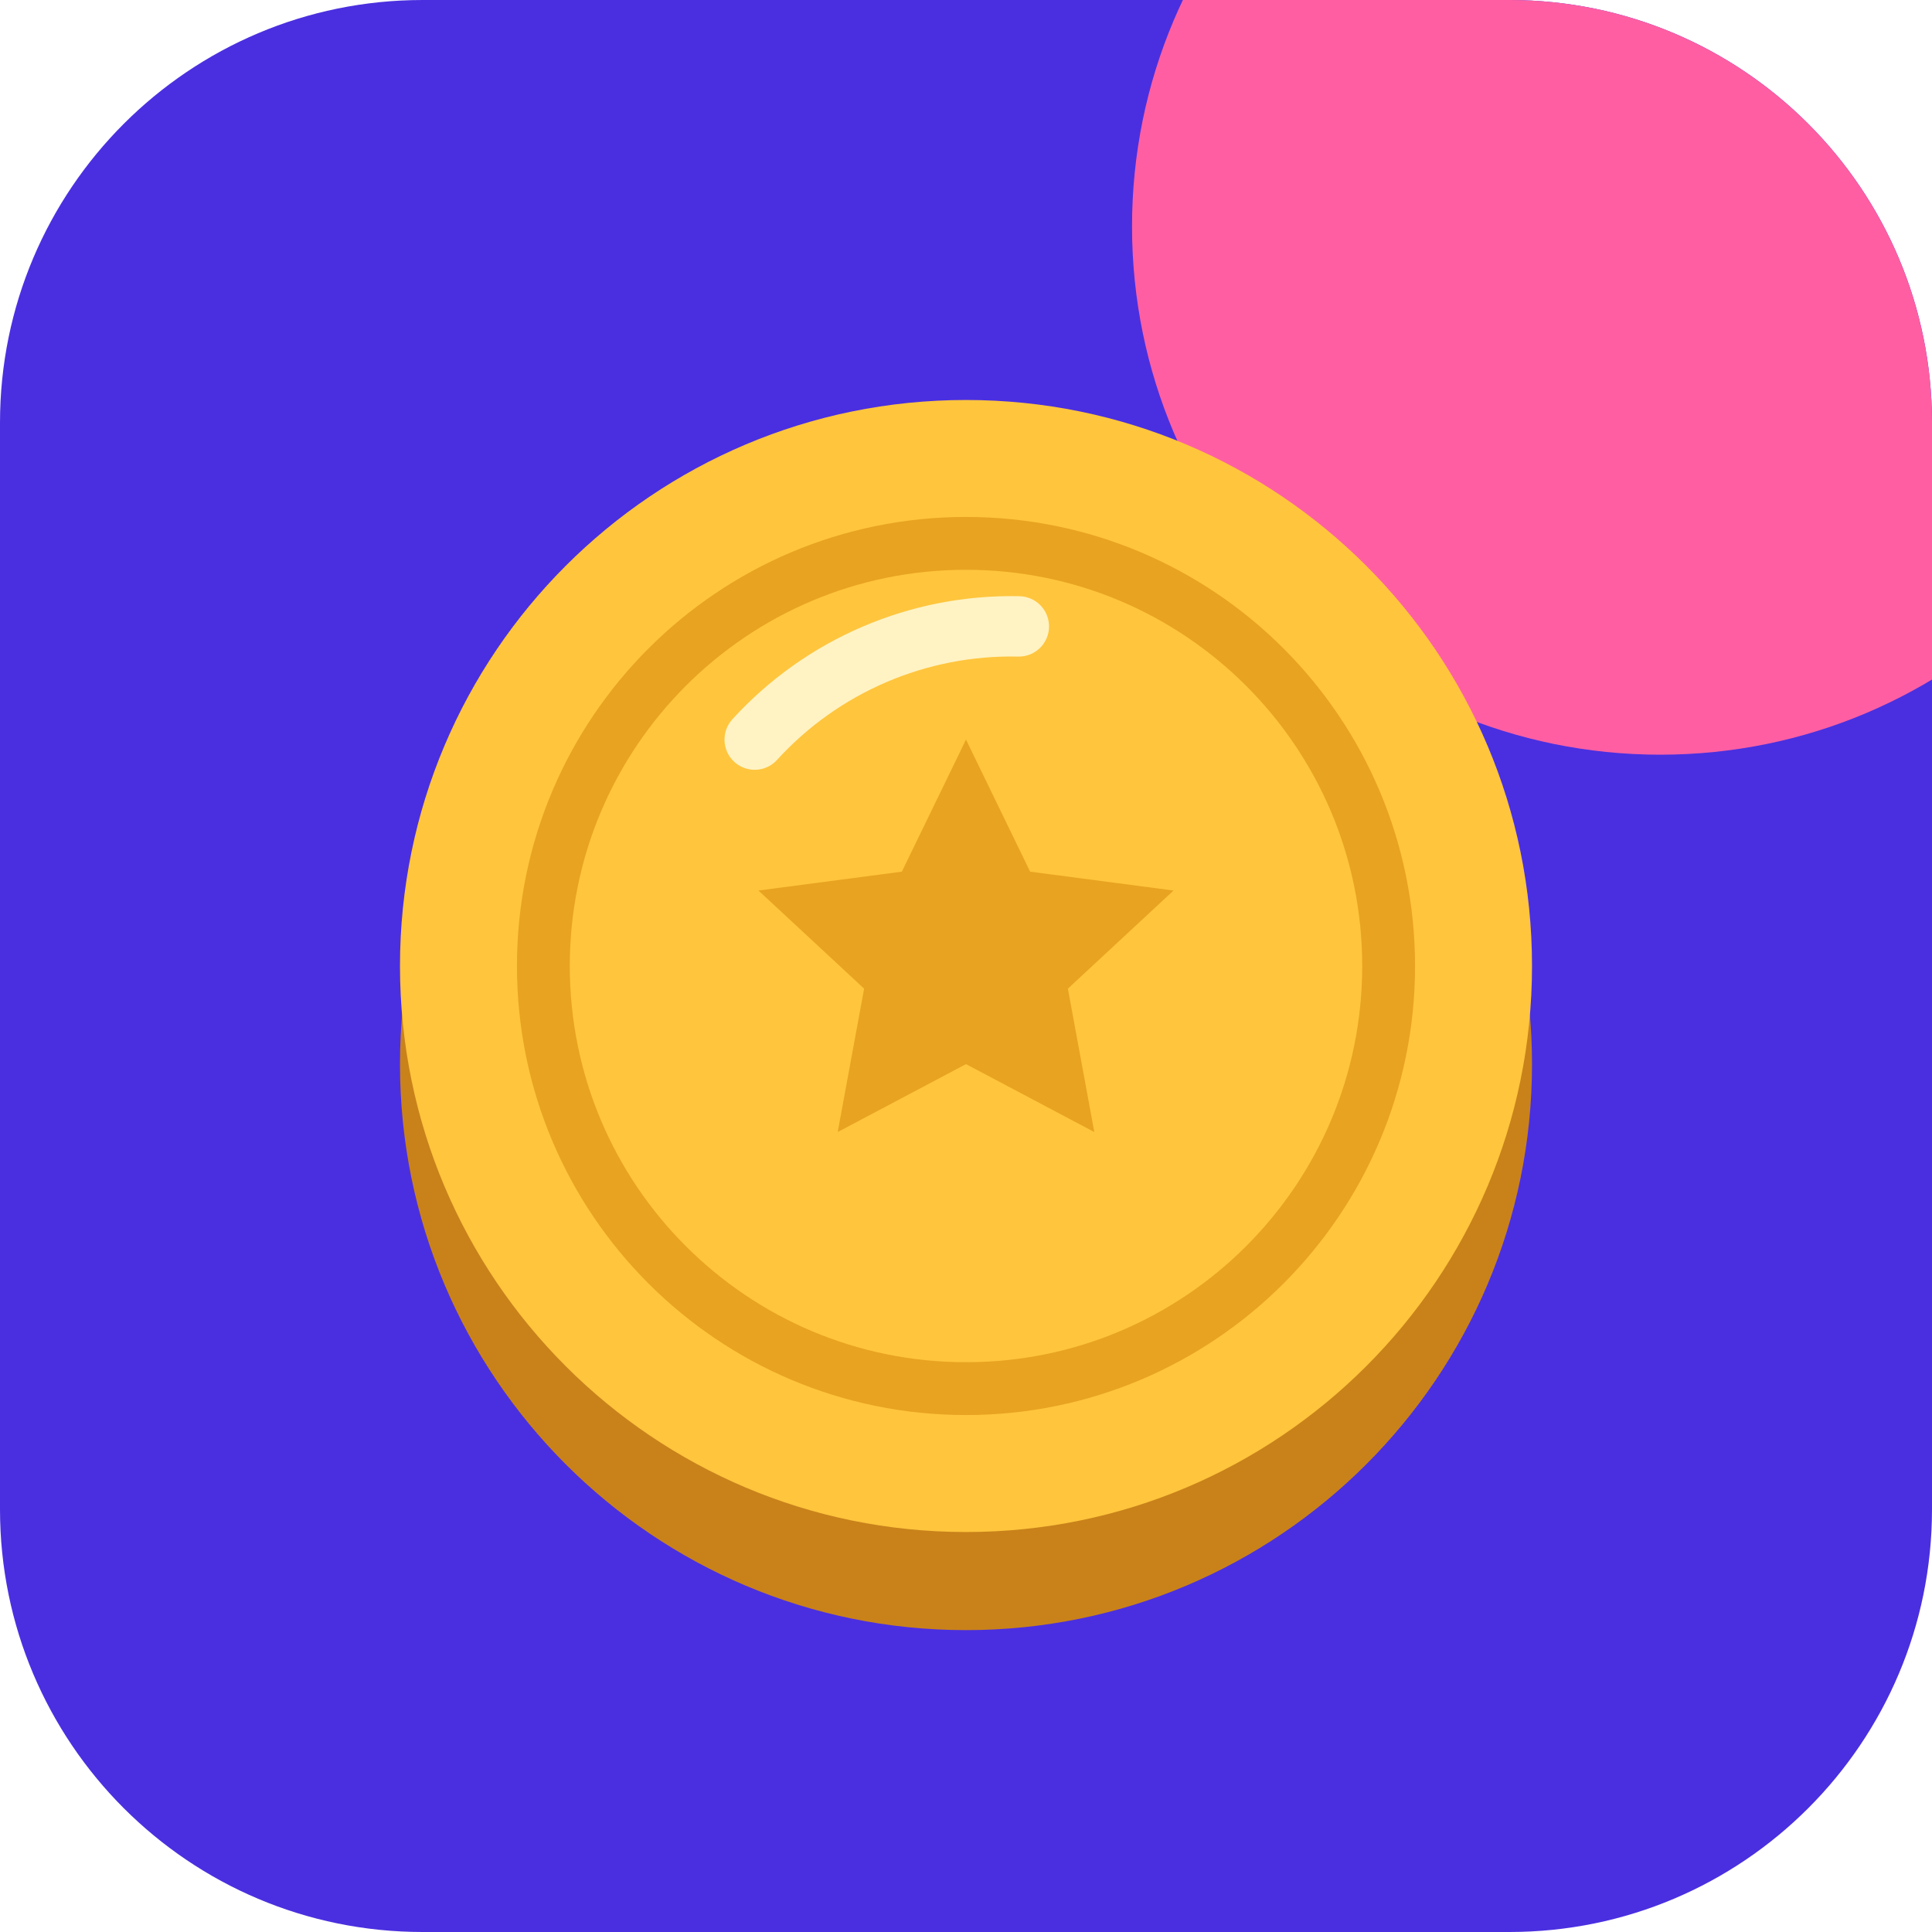
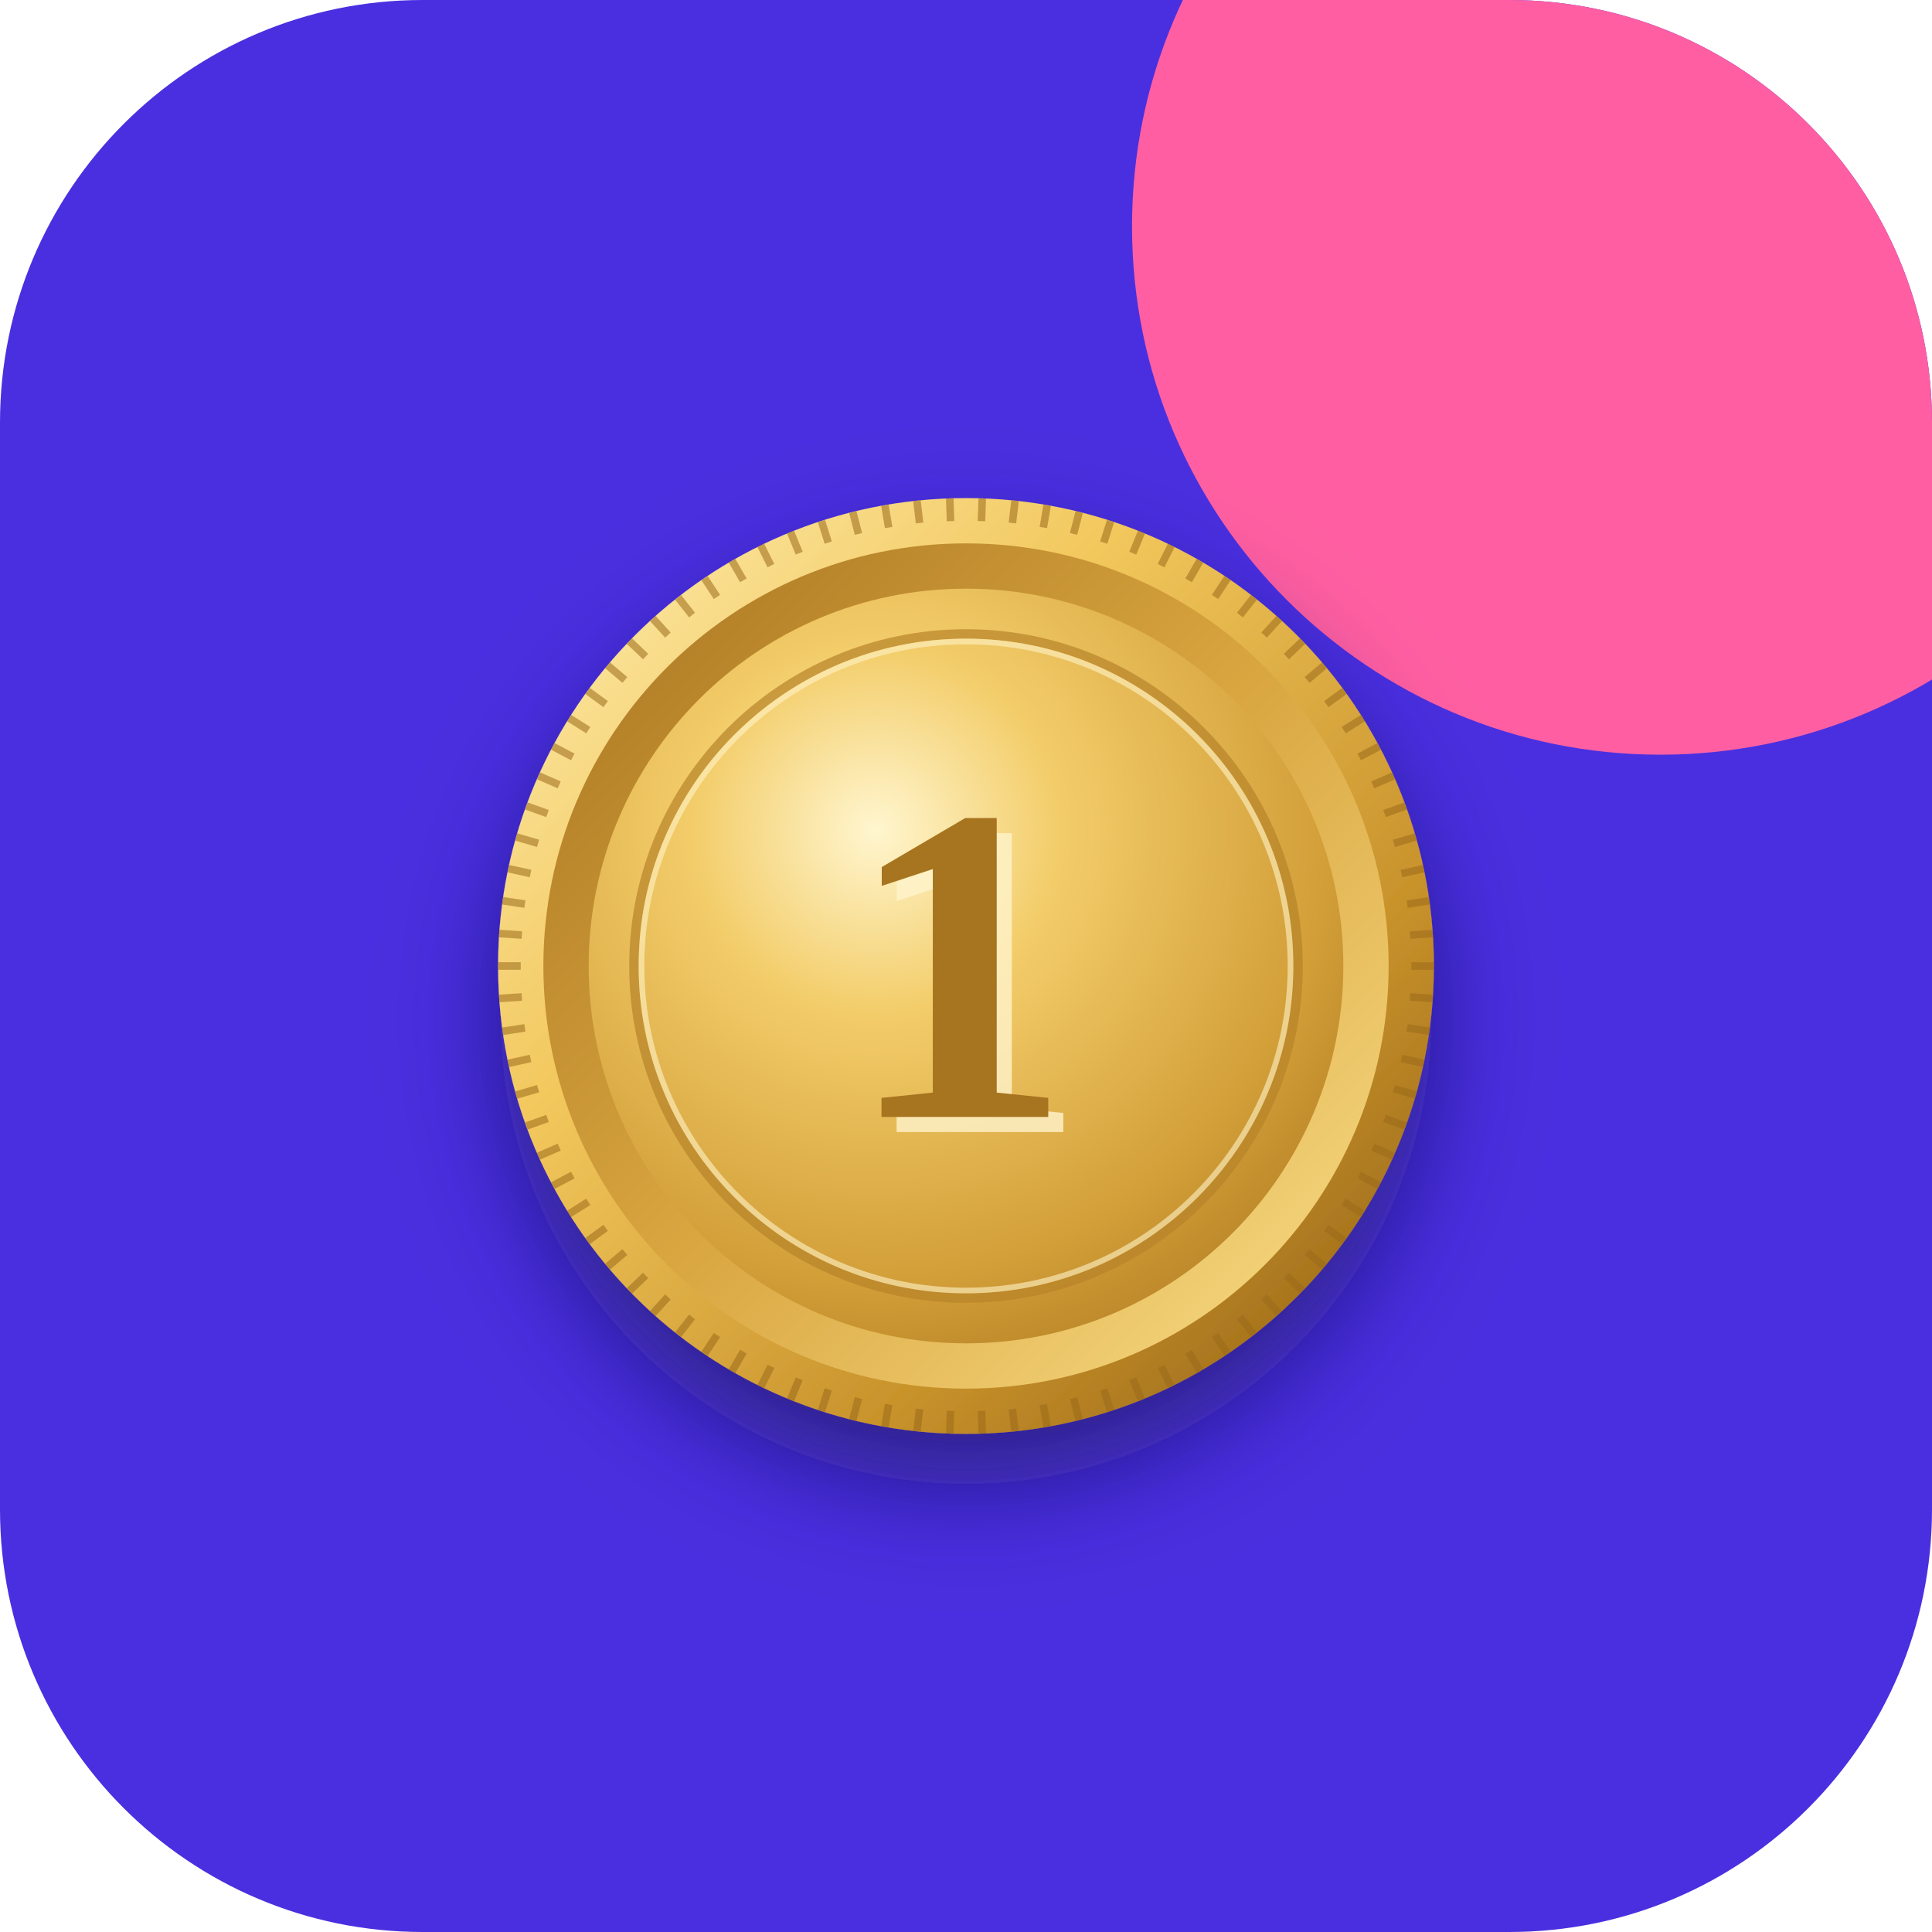
<svg xmlns="http://www.w3.org/2000/svg" viewBox="0 0 512 512">
  <defs>
    <clipPath id="c">
      <rect width="512" height="512" rx="112" />
    </clipPath>
+     <linearGradient id="g1" x1="0" y1="0" x2="1" y2="1">
+       <stop offset="0" stop-color="#fff1b8" />
+       <stop offset=".35" stop-color="#f2c75c" />
+       <stop offset=".7" stop-color="#c8922b" />
+       <stop offset="1" stop-color="#8a5a12" />
+     </linearGradient>
+     <linearGradient id="g2" x1="1" y1="1" x2="0" y2="0">
+       <stop offset="0" stop-color="#fbe08a" />
+       <stop offset=".5" stop-color="#d9a640" />
+       <stop offset="1" stop-color="#a87420" />
+     </linearGradient>
+     <radialGradient id="g3" cx=".38" cy=".32" r=".8">
+       <stop offset="0" stop-color="#fff6cf" />
+       <stop offset=".3" stop-color="#f3cd6a" />
+       <stop offset=".75" stop-color="#d29e38" />
+       <stop offset="1" stop-color="#b07c22" />
+     </radialGradient>
+     <filter id="sh" x="-30%" y="-30%" width="160%" height="160%">
+       <feDropShadow dx="0" dy="14" stdDeviation="14" flood-color="#120a4a" flood-opacity=".55" />
+     </filter>
  </defs>
  <g clip-path="url(#c)">
    <rect width="512" height="512" fill="#4a2fe0" />
    <circle cx="440" cy="60" r="140" fill="#ff5fa2" />
-     <ellipse cx="256" cy="282" rx="150" ry="150" fill="#c9821a" />
-     <circle cx="256" cy="256" r="150" fill="#ffc53d" />
-     <circle cx="256" cy="256" r="112" fill="none" stroke="#e8a320" stroke-width="14" />
-     <path d="M200 196a92 92 0 0 1 70-30" fill="none" stroke="#fff3c4" stroke-width="16" stroke-linecap="round" />
-     <path d="M256 196l17 35 38 5-28 26 7 38-34-18-34 18 7-38-28-26 38-5z" fill="#e8a320" />
+     <g filter="url(#sh)">
+       <circle cx="256" cy="256" r="124" fill="url(#g1)" />
+     </g>
+     <g stroke="#9a6a1a" stroke-width="2" opacity=".55">
+       <line x1="374.0" y1="256.0" x2="380.0" y2="256.0" />
+       <line x1="373.7" y1="264.2" x2="379.7" y2="264.6" />
+       <line x1="372.9" y1="272.4" x2="378.8" y2="273.3" />
+       <line x1="371.4" y1="280.5" x2="377.3" y2="281.8" />
+       <line x1="369.4" y1="288.5" x2="375.2" y2="290.2" />
+       <line x1="366.9" y1="296.4" x2="372.5" y2="298.4" />
+       <line x1="363.8" y1="304.0" x2="369.3" y2="306.4" />
+       <line x1="360.2" y1="311.4" x2="365.5" y2="314.2" />
+       <line x1="356.1" y1="318.5" x2="361.2" y2="321.7" />
+       <line x1="351.5" y1="325.4" x2="356.3" y2="328.9" />
+       <line x1="346.4" y1="331.8" x2="351.0" y2="335.7" />
+       <line x1="340.9" y1="338.0" x2="345.2" y2="342.1" />
+       <line x1="335.0" y1="343.7" x2="339.0" y2="348.1" />
+       <line x1="328.6" y1="349.0" x2="332.3" y2="353.7" />
+       <line x1="322.0" y1="353.8" x2="325.3" y2="358.8" />
+       <line x1="315.0" y1="358.2" x2="318.0" y2="363.4" />
+       <line x1="307.7" y1="362.1" x2="310.4" y2="367.5" />
+       <line x1="300.2" y1="365.4" x2="302.5" y2="371.0" />
+       <line x1="292.5" y1="368.2" x2="294.3" y2="373.9" />
+       <line x1="284.5" y1="370.5" x2="286.0" y2="376.3" />
+       <line x1="276.5" y1="372.2" x2="277.5" y2="378.1" />
+       <line x1="268.3" y1="373.4" x2="269.0" y2="379.3" />
+       <line x1="260.1" y1="373.9" x2="260.3" y2="379.9" />
+       <line x1="251.9" y1="373.9" x2="251.7" y2="379.9" />
+       <line x1="243.7" y1="373.4" x2="243.0" y2="379.3" />
+       <line x1="235.5" y1="372.2" x2="234.5" y2="378.1" />
+       <line x1="227.5" y1="370.5" x2="226.0" y2="376.3" />
+       <line x1="219.5" y1="368.2" x2="217.7" y2="373.9" />
+       <line x1="211.8" y1="365.4" x2="209.5" y2="371.0" />
+       <line x1="204.3" y1="362.1" x2="201.6" y2="367.5" />
+       <line x1="197.0" y1="358.2" x2="194.0" y2="363.4" />
+       <line x1="190.0" y1="353.8" x2="186.7" y2="358.8" />
+       <line x1="183.4" y1="349.0" x2="179.7" y2="353.7" />
+       <line x1="177.0" y1="343.7" x2="173.0" y2="348.1" />
+       <line x1="171.1" y1="338.0" x2="166.8" y2="342.1" />
+       <line x1="165.6" y1="331.8" x2="161.0" y2="335.7" />
+       <line x1="160.5" y1="325.4" x2="155.7" y2="328.9" />
+       <line x1="155.9" y1="318.5" x2="150.8" y2="321.7" />
+       <line x1="151.8" y1="311.4" x2="146.5" y2="314.2" />
+       <line x1="148.2" y1="304.0" x2="142.7" y2="306.4" />
+       <line x1="145.1" y1="296.4" x2="139.5" y2="298.4" />
+       <line x1="142.6" y1="288.5" x2="136.8" y2="290.2" />
+       <line x1="140.6" y1="280.5" x2="134.7" y2="281.8" />
+       <line x1="139.1" y1="272.4" x2="133.2" y2="273.3" />
+       <line x1="138.3" y1="264.2" x2="132.3" y2="264.6" />
+       <line x1="138.0" y1="256.0" x2="132.0" y2="256.0" />
+       <line x1="138.3" y1="247.8" x2="132.3" y2="247.4" />
+       <line x1="139.1" y1="239.6" x2="133.2" y2="238.7" />
+       <line x1="140.6" y1="231.5" x2="134.7" y2="230.2" />
+       <line x1="142.6" y1="223.5" x2="136.8" y2="221.8" />
+       <line x1="145.1" y1="215.6" x2="139.5" y2="213.6" />
+       <line x1="148.2" y1="208.0" x2="142.7" y2="205.6" />
+       <line x1="151.8" y1="200.6" x2="146.5" y2="197.8" />
+       <line x1="155.9" y1="193.5" x2="150.8" y2="190.3" />
+       <line x1="160.5" y1="186.6" x2="155.7" y2="183.1" />
+       <line x1="165.6" y1="180.2" x2="161.0" y2="176.3" />
+       <line x1="171.1" y1="174.0" x2="166.8" y2="169.9" />
+       <line x1="177.0" y1="168.3" x2="173.0" y2="163.9" />
+       <line x1="183.4" y1="163.0" x2="179.7" y2="158.3" />
+       <line x1="190.0" y1="158.2" x2="186.7" y2="153.2" />
+       <line x1="197.0" y1="153.8" x2="194.0" y2="148.6" />
+       <line x1="204.3" y1="149.9" x2="201.6" y2="144.5" />
+       <line x1="211.8" y1="146.6" x2="209.5" y2="141.0" />
+       <line x1="219.5" y1="143.8" x2="217.7" y2="138.1" />
+       <line x1="227.5" y1="141.5" x2="226.0" y2="135.7" />
+       <line x1="235.5" y1="139.8" x2="234.5" y2="133.9" />
+       <line x1="243.7" y1="138.6" x2="243.0" y2="132.7" />
+       <line x1="251.9" y1="138.1" x2="251.7" y2="132.1" />
+       <line x1="260.1" y1="138.1" x2="260.3" y2="132.1" />
+       <line x1="268.3" y1="138.6" x2="269.0" y2="132.7" />
+       <line x1="276.5" y1="139.8" x2="277.5" y2="133.9" />
+       <line x1="284.5" y1="141.5" x2="286.0" y2="135.7" />
+       <line x1="292.5" y1="143.8" x2="294.3" y2="138.1" />
+       <line x1="300.2" y1="146.6" x2="302.5" y2="141.0" />
+       <line x1="307.7" y1="149.9" x2="310.4" y2="144.5" />
+       <line x1="315.0" y1="153.8" x2="318.0" y2="148.6" />
+       <line x1="322.0" y1="158.2" x2="325.3" y2="153.2" />
+       <line x1="328.6" y1="163.0" x2="332.3" y2="158.3" />
+       <line x1="335.0" y1="168.3" x2="339.0" y2="163.9" />
+       <line x1="340.9" y1="174.0" x2="345.2" y2="169.9" />
+       <line x1="346.4" y1="180.2" x2="351.0" y2="176.3" />
+       <line x1="351.5" y1="186.6" x2="356.3" y2="183.1" />
+       <line x1="356.1" y1="193.5" x2="361.2" y2="190.3" />
+       <line x1="360.2" y1="200.6" x2="365.5" y2="197.8" />
+       <line x1="363.8" y1="208.0" x2="369.3" y2="205.6" />
+       <line x1="366.9" y1="215.6" x2="372.5" y2="213.6" />
+       <line x1="369.4" y1="223.5" x2="375.2" y2="221.8" />
+       <line x1="371.4" y1="231.5" x2="377.3" y2="230.2" />
+       <line x1="372.9" y1="239.6" x2="378.8" y2="238.7" />
+       <line x1="373.7" y1="247.8" x2="379.7" y2="247.4" />
+     </g>
+     <circle cx="256" cy="256" r="112" fill="url(#g2)" />
+     <circle cx="256" cy="256" r="100" fill="url(#g3)" />
+     <circle cx="256" cy="256" r="88" fill="none" stroke="#b78328" stroke-width="2.5" opacity=".7" />
+     <circle cx="256" cy="256" r="86" fill="none" stroke="#fff3c8" stroke-width="1.5" opacity=".6" />
+     <g font-family="Georgia, 'Times New Roman', serif" font-weight="700" font-size="120" text-anchor="middle">
+       <text x="258" y="300" fill="#fff4cc" opacity=".8">1</text>
+       <text x="254" y="296" fill="#a7741f">1</text>
+     </g>
  </g>
</svg>
